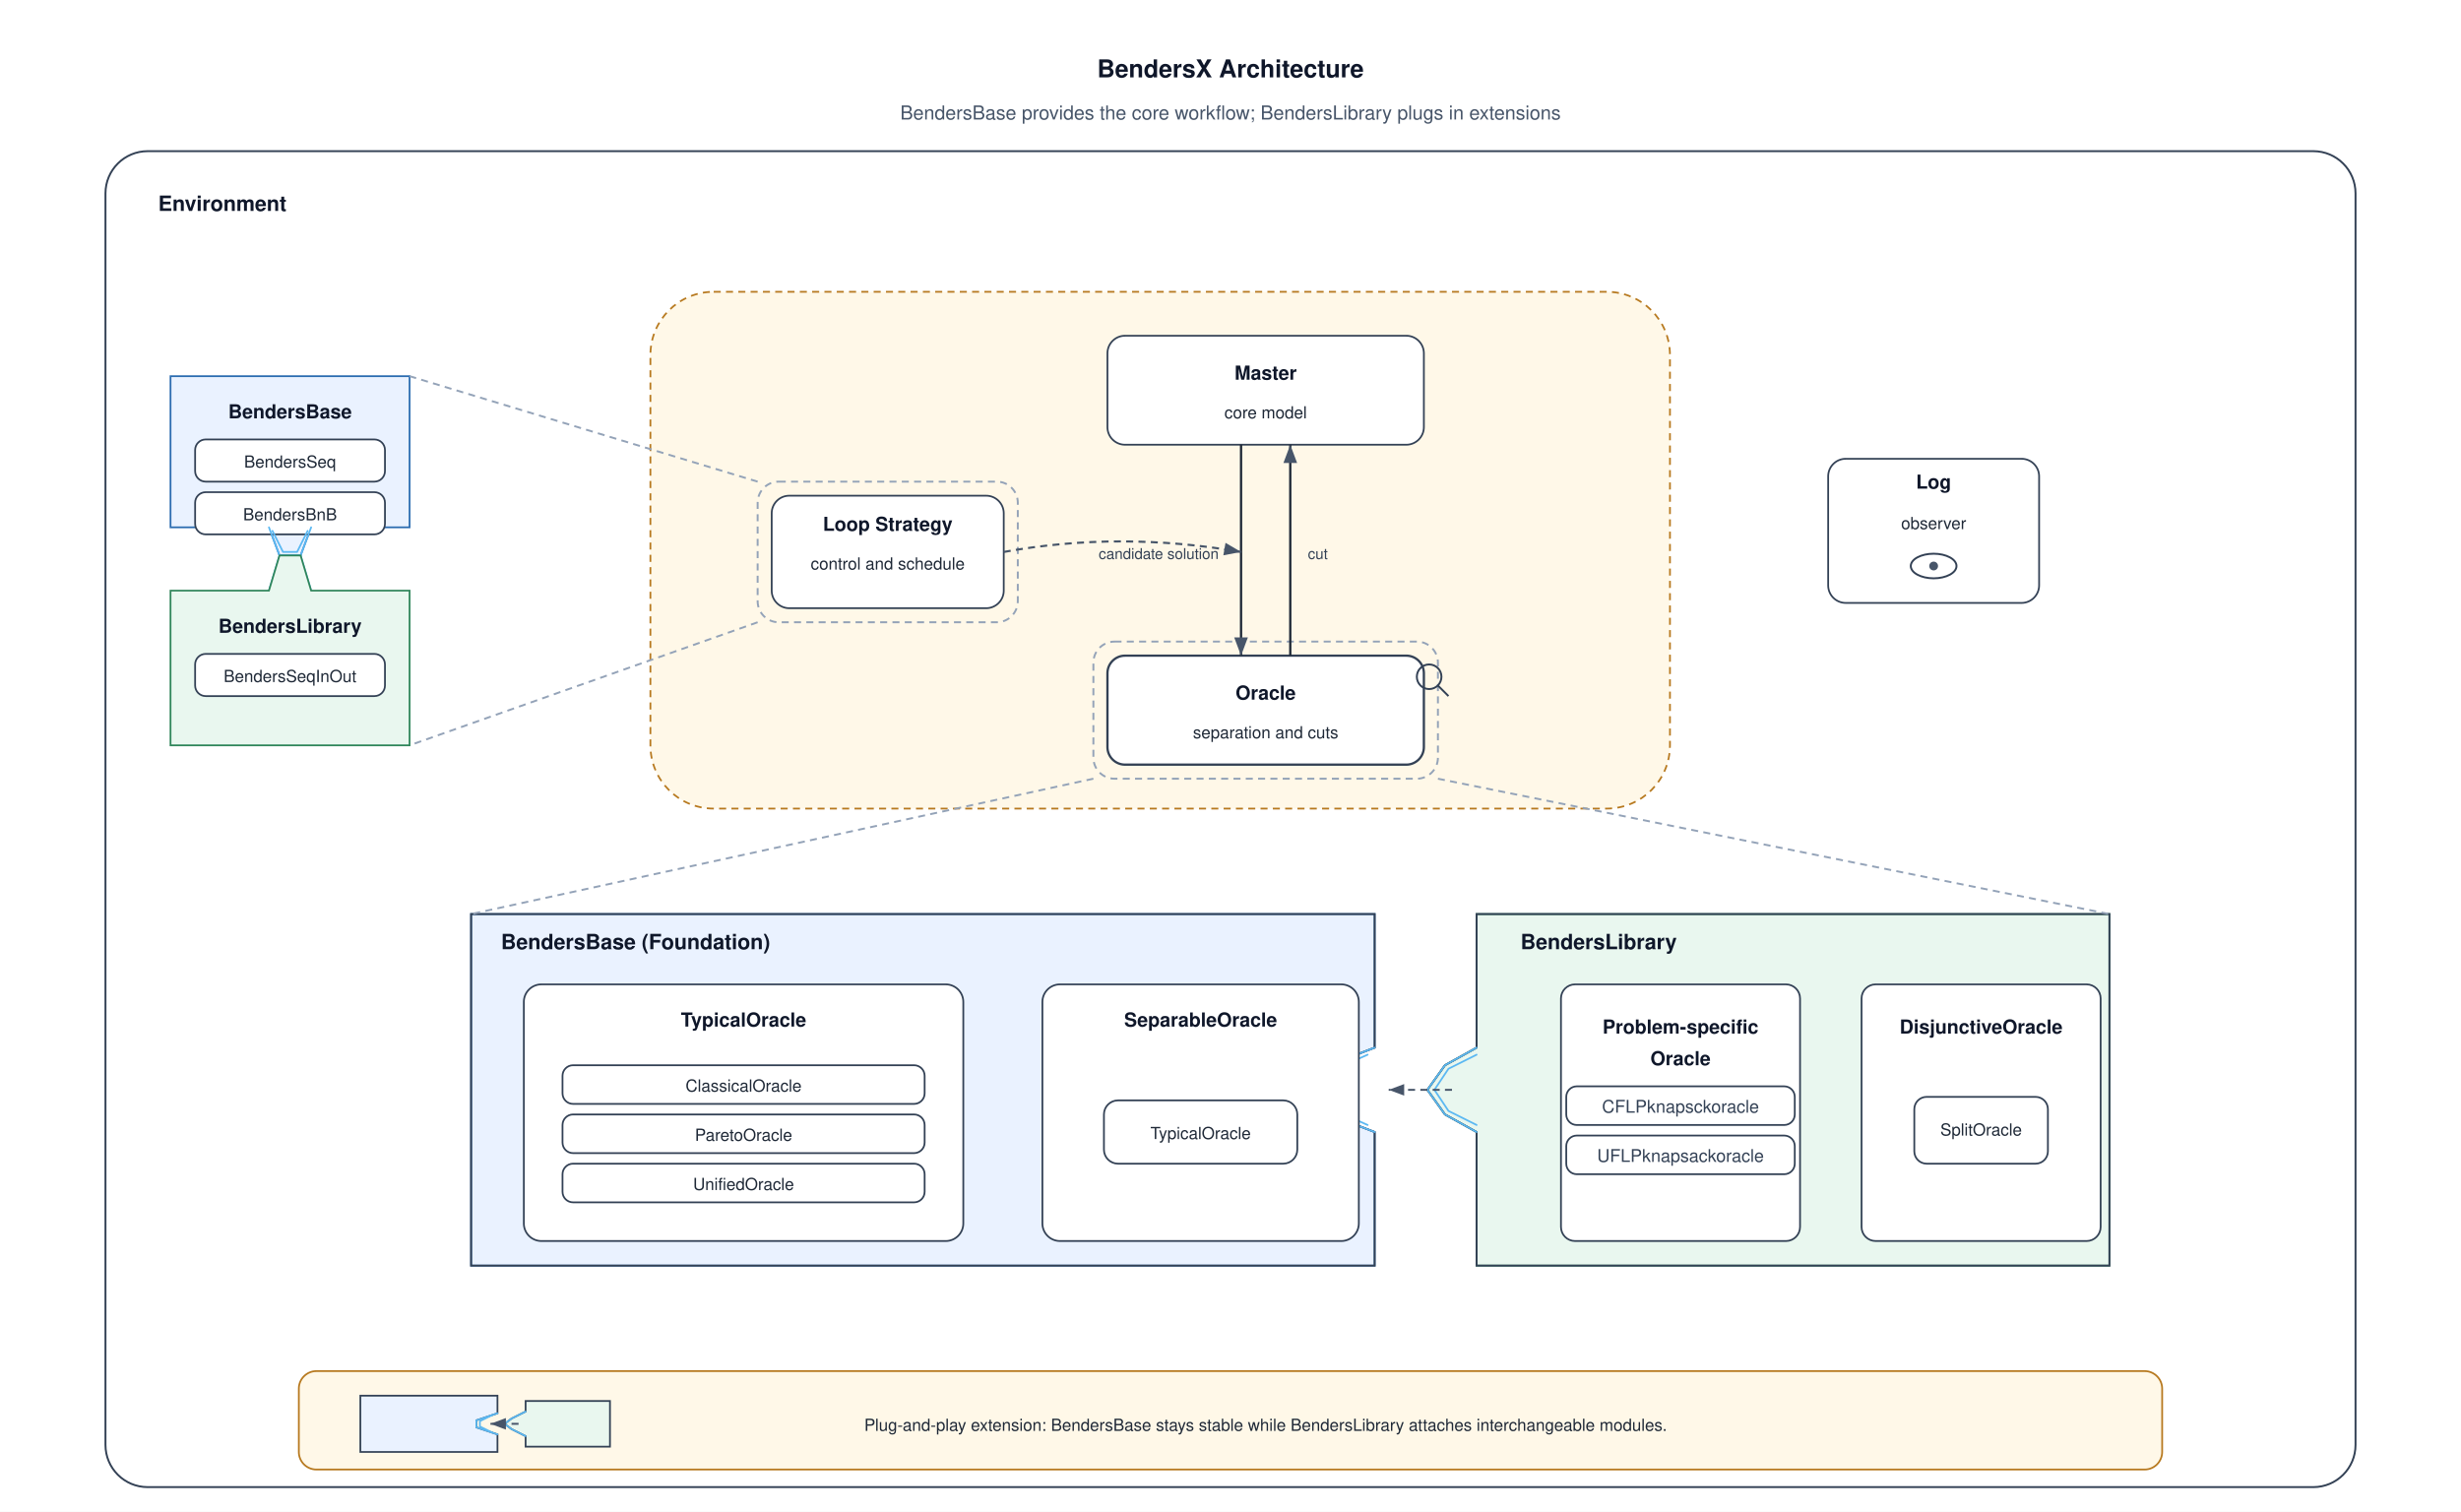
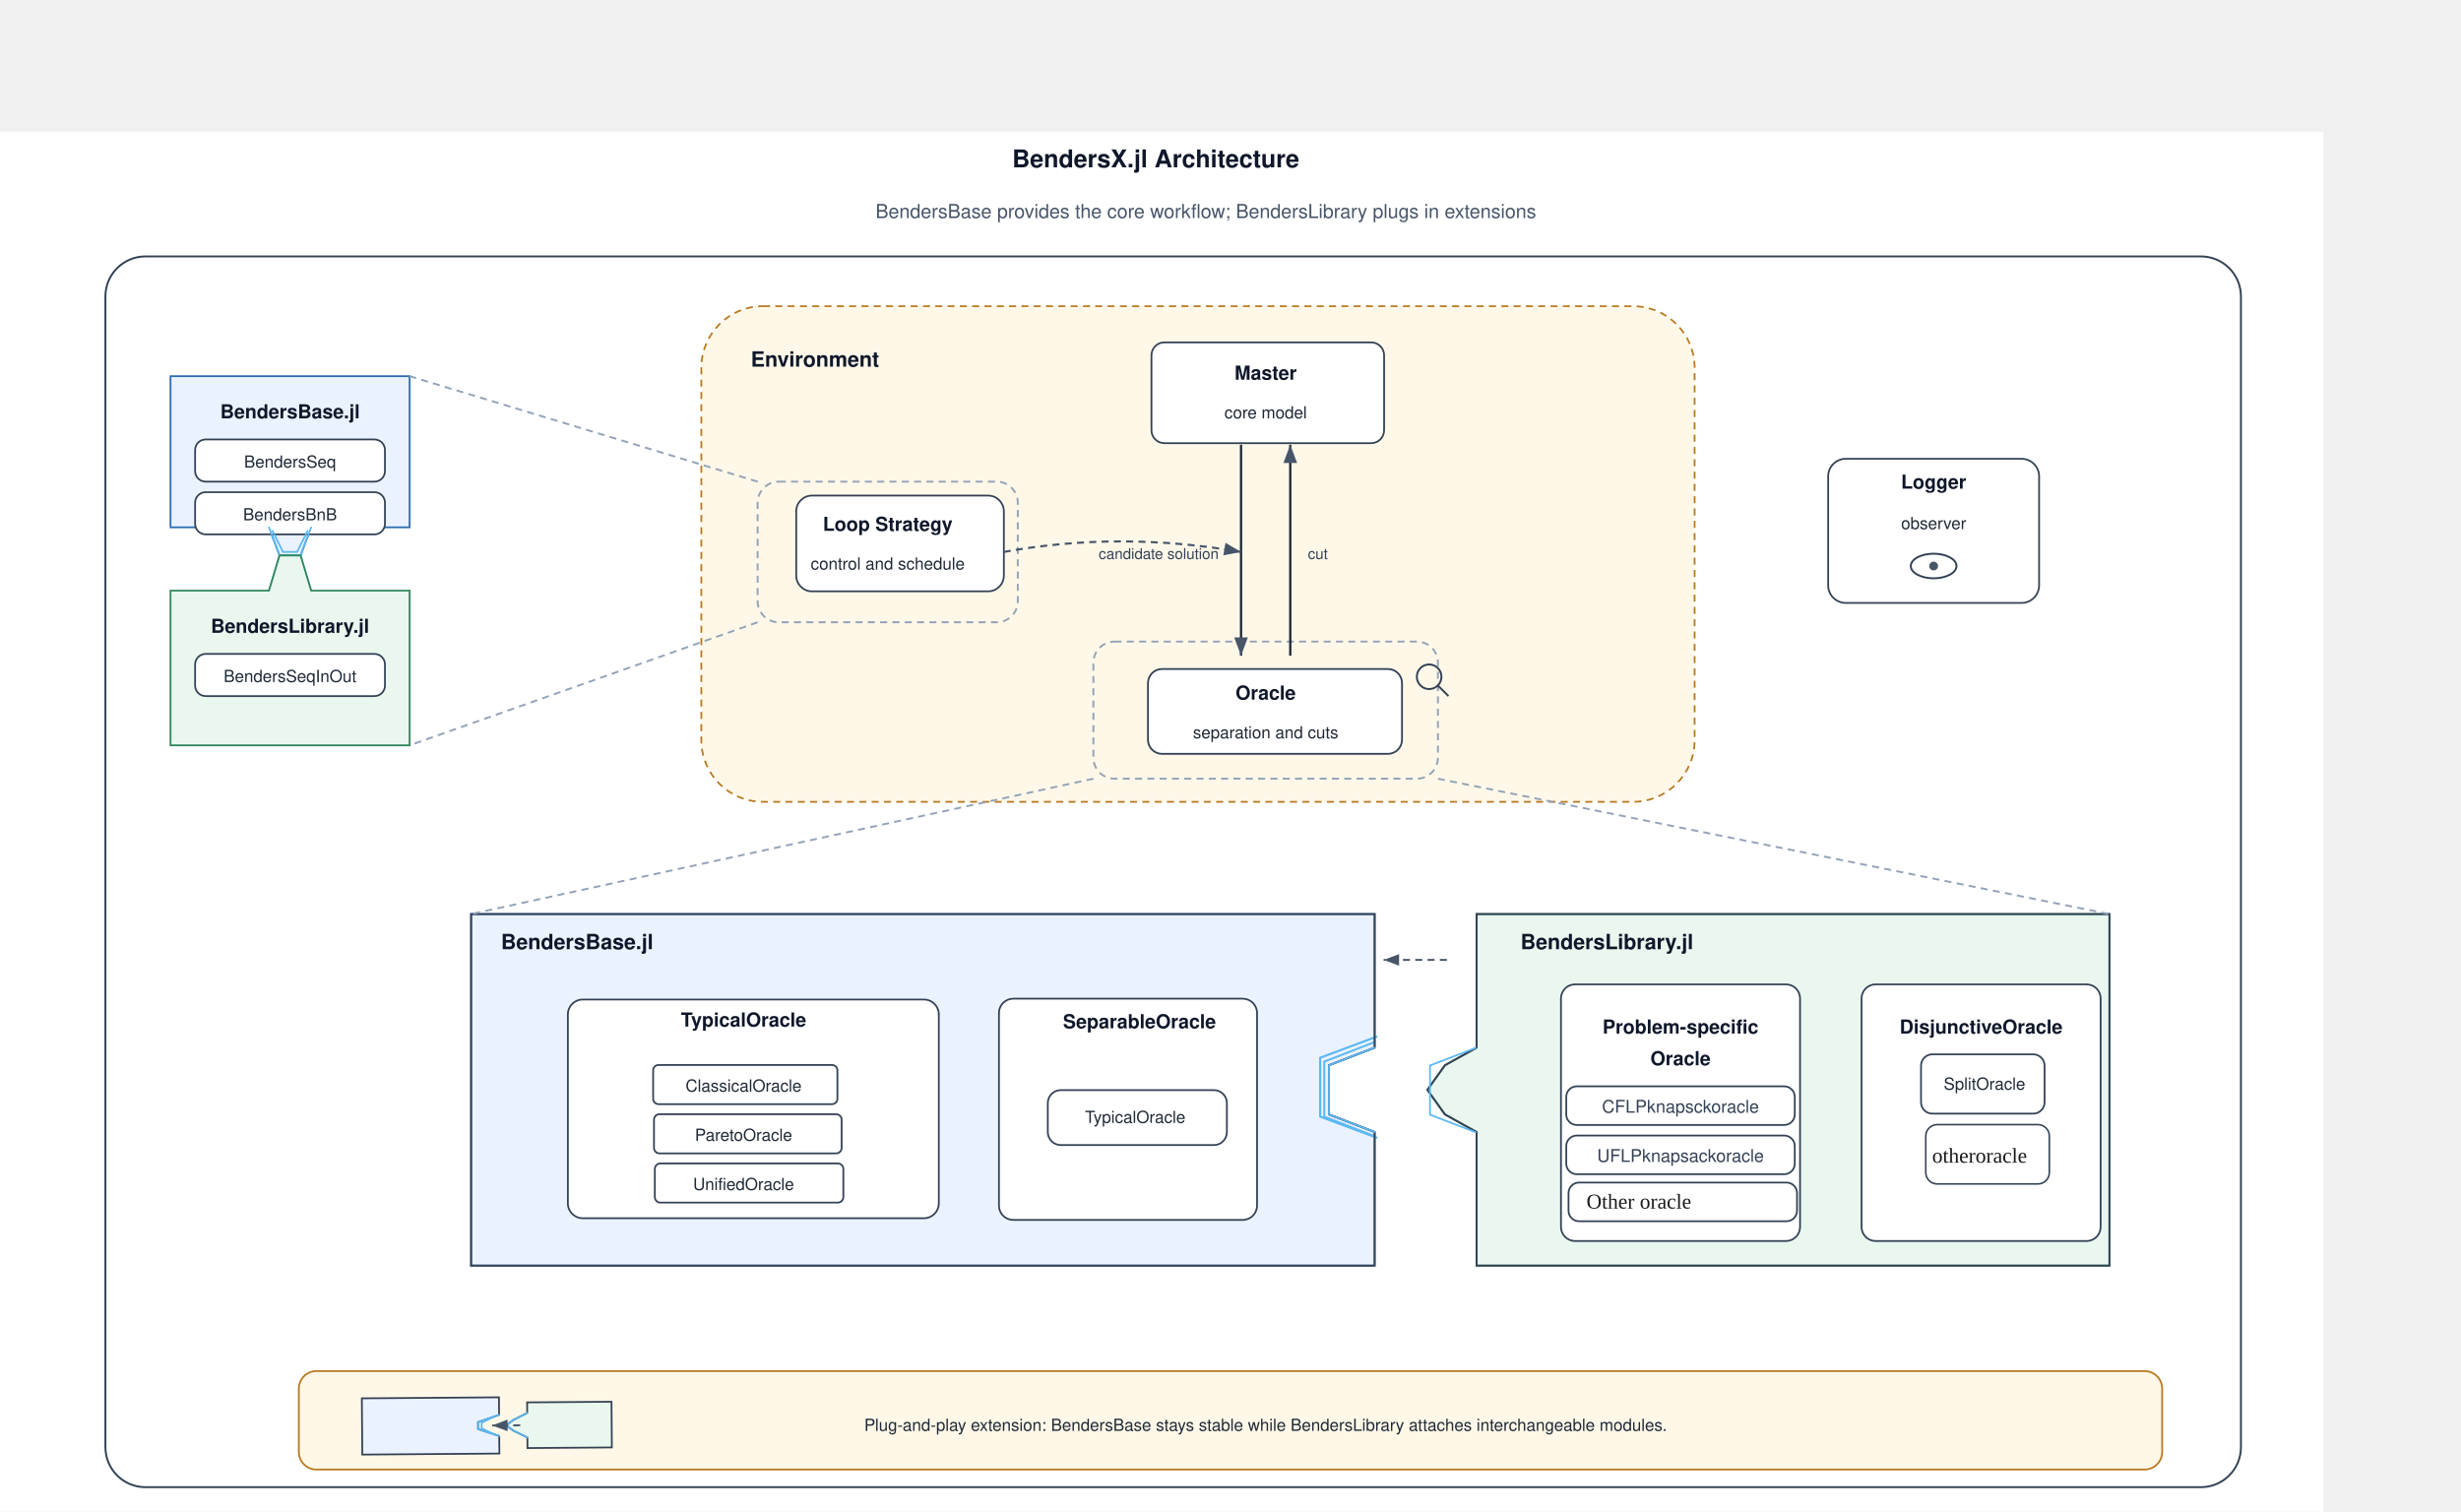
- <svg xmlns="http://www.w3.org/2000/svg" width="1400" height="860" viewBox="0 0 1400 860">
-   <defs>
-     <style>
+ <svg xmlns="http://www.w3.org/2000/svg" width="1400" height="860" viewBox="0 0 1400 860" version="1.1" id="svg50">
+   <defs id="defs1">
+     <rect x="1113.652" y="615.528" width="6.281" height="22.225" id="rect51" />
+     <style id="style1">
      .title {
        font-family: "Helvetica", Arial, sans-serif;
        font-size: 14px;
        font-weight: 700;
        fill: #0F172A;
      }

      .subtitle {
        font-family: "Helvetica", Arial, sans-serif;
        font-size: 11px;
        fill: #475569;
      }

      .cluster-title {
        font-family: "Helvetica", Arial, sans-serif;
        font-size: 12px;
        font-weight: 700;
        fill: #0F172A;
      }

      .box-title {
        font-family: "Helvetica", Arial, sans-serif;
        font-size: 11px;
        font-weight: 700;
        fill: #0F172A;
      }

      .box-text {
        font-family: "Helvetica", Arial, sans-serif;
        font-size: 9.5px;
        fill: #1F2937;
      }

      .label {
        font-family: "Helvetica", Arial, sans-serif;
        font-size: 8.5px;
        fill: #334155;
      }

      .outer {
        fill: none;
        stroke: #334155;
        stroke-width: 1.1;
      }

      .loop {
        fill: #FFF8E8;
        stroke: #B7791F;
        stroke-width: 1.0;
        stroke-dasharray: 4 3;
      }

      .base {
        fill: #EAF2FF;
        stroke: #2B6CB0;
        stroke-width: 1.0;
      }

      .ext {
        fill: #E9F7EF;
        stroke: #2F855A;
        stroke-width: 1.0;
      }

      .box {
        fill: #FFFFFF;
        stroke: #334155;
        stroke-width: 1.0;
      }

      .band {
        fill: #FFF8E8;
        stroke: #B7791F;
        stroke-width: 1.0;
      }

      .arrow {
        stroke: #1F2937;
        stroke-width: 1.3;
        fill: none;
        marker-end: url(#arrow);
      }

      .arrow-dashed {
        stroke: #475569;
        stroke-width: 1.2;
        fill: none;
        stroke-dasharray: 4 3;
        marker-end: url(#arrow);
      }

      .zoom-line {
        stroke: #94A3B8;
        stroke-width: 1.1;
        fill: none;
        stroke-dasharray: 4 3;
      }

      .zoom-focus {
        fill: none;
        stroke: #94A3B8;
        stroke-width: 1.1;
        stroke-dasharray: 4 3;
      }

      .iface-line {
        fill: none;
        stroke: #5BB8F2;
        stroke-width: 1.0;
        stroke-linecap: round;
        stroke-linejoin: round;
      }
    </style>
    <marker id="arrow" markerWidth="8" markerHeight="8" refX="8" refY="3" orient="auto" markerUnits="strokeWidth">
-       <path d="M0,0 L8,3 L0,6 Z" fill="#475569" />
+       <path d="M0,0 L8,3 L0,6 Z" fill="#475569" id="path1" />
    </marker>
  </defs>
-   <rect x="0" y="0" width="1400" height="860" fill="#FFFFFF" />
-   <text x="700" y="44" text-anchor="middle" class="title">BendersX Architecture</text>
-   <text x="700" y="68" text-anchor="middle" class="subtitle">BendersBase provides the core workflow; BendersLibrary
-     plugs in extensions</text>
-   <rect x="60" y="86" width="1280" height="760" rx="24" class="outer" />
-   <text x="90" y="120" class="cluster-title">Environment</text>
-   <rect x="370" y="166" width="580" height="294" rx="36" class="loop" />
-   <rect x="630" y="191" width="180" height="62" rx="10" class="box" />
-   <text x="720" y="216" text-anchor="middle" class="box-title">Master</text>
-   <text x="720" y="238" text-anchor="middle" class="box-text">core model</text>
-   <rect x="439" y="282" width="132" height="64" rx="10" class="box" />
-   <text x="505" y="302" text-anchor="middle" class="box-title">Loop Strategy</text>
-   <text x="505" y="324" text-anchor="middle" class="box-text">control and schedule</text>
-   <rect x="431" y="274" width="148" height="80" rx="12" class="zoom-focus" />
-   <rect x="630" y="373" width="180" height="62" rx="10" class="box" style="stroke-width:1.3" />
-   <text x="720" y="398" text-anchor="middle" class="box-title">Oracle</text>
-   <text x="720" y="420" text-anchor="middle" class="box-text">separation and cuts</text>
-   <rect x="622" y="365" width="196" height="78" rx="12" class="zoom-focus" />
-   <circle cx="813" cy="385" r="7" fill="none" stroke="#334155" stroke-width="1.1" />
-   <path d="M818,390 L824,396" stroke="#334155" stroke-width="1.1" fill="none" />
-   <rect x="1040" y="261" width="120" height="82" rx="10" class="box" />
-   <text x="1100" y="278" text-anchor="middle" class="box-title">Log</text>
-   <text x="1100" y="301" text-anchor="middle" class="box-text">observer</text>
-   <ellipse cx="1100" cy="322" rx="13" ry="7" fill="none" stroke="#334155" stroke-width="1.1" />
-   <circle cx="1100" cy="322" r="2.5" fill="#475569" />
-   <path d="M706,253 L706,373" class="arrow" />
-   <text x="625" y="318" class="label">candidate solution</text>
-   <path d="M734,373 L734,253" class="arrow" />
-   <text x="744" y="318" class="label">cut</text>
-   <path d="M571,314 C615,306 660,306 706,314" class="arrow-dashed" />
-   <path d="M97,214 L233,214 L233,300 L177,300 L171,316 L159,316 L153,300 L97,300 Z" class="base" />
-   <text x="165" y="238" text-anchor="middle" class="box-title">BendersBase</text>
-   <rect x="111" y="250" width="108" height="24" rx="6" class="box" />
-   <text x="165" y="266" text-anchor="middle" class="box-text">BendersSeq</text>
-   <rect x="111" y="280" width="108" height="24" rx="6" class="box" />
-   <text x="165" y="296" text-anchor="middle" class="box-text">BendersBnB</text>
-   <path d="M177,300 L171,316 L159,316 L153,300" class="iface-line" />
-   <path d="M175,302 L169,314 L161,314 L155,302" class="iface-line" />
-   <path d="M153,336 L159,316 L171,316 L177,336" class="iface-line" />
-   <path d="M155,334 L161,318 L169,318 L175,334" class="iface-line" />
-   <path d="M165,346 L165,320" stroke="#475569" stroke-width="1.1" stroke-dasharray="4 3" fill="none" marker-end="url(#arrow)" />
-   <path d="M97,336 L153,336 L159,316 L171,316 L177,336 L233,336 L233,424 L97,424 Z" class="ext" />
-   <text x="165" y="360" text-anchor="middle" class="box-title">BendersLibrary</text>
-   <rect x="111" y="372" width="108" height="24" rx="6" class="box" />
-   <text x="165" y="388" text-anchor="middle" class="box-text">BendersSeqInOut</text>
-   <path d="M268,520 L782,520 L782,596 L756,606 L756,634 L782,644 L782,720 L268,720 Z" class="base" />
-   <path d="M268,520 L782,520 L782,596 L756,606 L756,634 L782,644 L782,720 L268,720 Z" class="outer" />
-   <path d="M782,596 L756,606 L756,634 L782,644" class="iface-line" />
-   <path d="M778,600 L760,608 L760,632 L778,640" class="iface-line" />
-   <text x="285" y="540" class="cluster-title">BendersBase (Foundation)</text>
-   <rect x="298" y="560" width="250" height="146" rx="10" class="box" />
-   <text x="423" y="584" text-anchor="middle" class="box-title">TypicalOracle</text>
-   <rect x="320" y="606" width="206" height="22" rx="6" class="box" />
-   <text x="423" y="621" text-anchor="middle" class="box-text">ClassicalOracle</text>
-   <rect x="320" y="634" width="206" height="22" rx="6" class="box" />
-   <text x="423" y="649" text-anchor="middle" class="box-text">ParetoOracle</text>
-   <rect x="320" y="662" width="206" height="22" rx="6" class="box" />
-   <text x="423" y="677" text-anchor="middle" class="box-text">UnifiedOracle</text>
-   <rect x="593" y="560" width="180" height="146" rx="10" class="box" />
-   <text x="683" y="584" text-anchor="middle" class="box-title">SeparableOracle</text>
-   <rect x="628" y="626" width="110" height="36" rx="8" class="box" />
-   <text x="683" y="648" text-anchor="middle" class="box-text">TypicalOracle</text>
-   <path d="M840,520 L1200,520 L1200,720 L840,720 L840,644 L822,634 L812,620 L822,606 L840,596 Z" class="ext" />
-   <path d="M840,520 L1200,520 L1200,720 L840,720 L840,644 L822,634 L812,620 L822,606 L840,596 Z" class="outer" />
-   <path d="M840,596 L822,606 L812,620 L822,634 L840,644" class="iface-line" />
-   <path d="M840,600 L824,608 L816,620 L824,632 L840,640" class="iface-line" />
-   <path d="M826,620 L790,620" stroke="#475569" stroke-width="1.1" stroke-dasharray="4 3" fill="none" marker-end="url(#arrow)" />
-   <text x="865" y="540" class="cluster-title">BendersLibrary</text>
-   <rect x="888" y="560" width="136" height="146" rx="8" class="box" />
-   <text x="956" y="588" text-anchor="middle" class="box-title">Problem-specific</text>
-   <text x="956" y="606" text-anchor="middle" class="box-title">Oracle</text>
-   <rect x="891" y="618" width="130" height="22" rx="6" class="box" />
-   <text x="956" y="633" text-anchor="middle" class="label" style="font-size:10px;">CFLPknapsckoracle</text>
-   <rect x="891" y="646" width="130" height="22" rx="6" class="box" />
-   <text x="956" y="661" text-anchor="middle" class="label" style="font-size:10px;">UFLPknapsackoracle</text>
-   <rect x="1059" y="560" width="136" height="146" rx="8" class="box" />
-   <text x="1127" y="588" text-anchor="middle" class="box-title">DisjunctiveOracle</text>
-   <rect x="1089" y="624" width="76" height="38" rx="7" class="box" />
-   <text x="1127" y="646" text-anchor="middle" class="box-text">SplitOracle</text>
-   <path d="M431,274 L233,214" class="zoom-line" />
-   <path d="M431,354 L233,424" class="zoom-line" />
-   <path d="M622,443 L268,520" class="zoom-line" />
-   <path d="M818,443 L1200,520" class="zoom-line" />
-   <rect x="170" y="780" width="1060" height="56" rx="10" class="band" />
-   <g transform="translate(205,786)">
-     <path d="M0,8 L78,8 L78,18 L66,22 L66,26 L78,30 L78,40 L0,40 Z" fill="#EAF2FF" stroke="#334155" stroke-width="1.0" />
-     <path d="M78,18 L66,22 L66,26 L78,30" class="iface-line" />
-     <path d="M75,19 L68,22.5 L68,25.5 L75,29" class="iface-line" />
-     <path d="M94,11 L142,11 L142,37 L94,37 L94,31 L86,27 L82,24 L86,21 L94,17 Z" fill="#E9F7EF" stroke="#334155" stroke-width="1.0" />
-     <path d="M94,17 L86,21 L82,24 L86,27 L94,31" class="iface-line" />
-     <path d="M90,24 L74,24" stroke="#475569" stroke-width="1.1" stroke-dasharray="4 3" fill="none" marker-end="url(#arrow)" />
+   <rect x="0" y="74.888" width="1321.73" height="785.112" fill="#ffffff" id="rect1" style="stroke-width:0.928" />
+   <text x="657.483" y="95.213" text-anchor="middle" class="title" id="text1">BendersX.jl Architecture</text>
+   <text x="685.989" y="124.045" text-anchor="middle" class="subtitle" id="text2">BendersBase provides the core workflow; BendersLibrary plugs in extensions</text>
+   <rect x="59.964" y="145.874" width="1214.847" height="700.161" rx="22.778" class="outer" id="rect2" />
+   <rect x="398.972" y="174.197" width="565.056" height="281.955" rx="35.072" class="loop" id="rect3" />
+   <text x="427.127" y="208.59" class="cluster-title" id="text3-1" style="font-weight:700;font-size:12px;font-family:Helvetica, Arial, sans-serif;fill:#0f172a">Environment</text>
+   <rect x="655.036" y="194.777" width="132.344" height="57.344" rx="7.352" class="box" id="rect4" />
+   <text x="720" y="216" text-anchor="middle" class="box-title" id="text4">Master</text>
+   <text x="720" y="238" text-anchor="middle" class="box-text" id="text5">core model</text>
+   <rect x="452.948" y="281.936" width="118.116" height="54.464" rx="8.948" class="box" id="rect5" />
+   <text x="505" y="302" text-anchor="middle" class="box-title" id="text6">Loop Strategy</text>
+   <text x="505" y="324" text-anchor="middle" class="box-text" id="text7">control and schedule</text>
+   <rect x="431" y="274" width="148" height="80" rx="12" class="zoom-focus" id="rect7" />
+   <rect x="653.055" y="380.594" width="144.519" height="48.261" rx="8.029" class="box" style="stroke-width:1.028" id="rect8" />
+   <text x="720" y="398" text-anchor="middle" class="box-title" id="text8">Oracle</text>
+   <text x="720" y="420" text-anchor="middle" class="box-text" id="text9">separation and cuts</text>
+   <rect x="622" y="365" width="196" height="78" rx="12" class="zoom-focus" id="rect9" />
+   <circle cx="813" cy="385" r="7" fill="none" stroke="#334155" stroke-width="1.1" id="circle9" />
+   <path d="M818,390 L824,396" stroke="#334155" stroke-width="1.1" fill="none" id="path9" />
+   <rect x="1040" y="261" width="120" height="82" rx="10" class="box" id="rect10" />
+   <text x="1100" y="278" text-anchor="middle" class="box-title" id="text10">Logger</text>
+   <text x="1100" y="301" text-anchor="middle" class="box-text" id="text11">observer</text>
+   <ellipse cx="1100" cy="322" rx="13" ry="7" fill="none" stroke="#334155" stroke-width="1.1" id="ellipse11" />
+   <circle cx="1100" cy="322" r="2.5" fill="#475569" id="circle11" />
+   <path d="M706,253 L706,373" class="arrow" id="path11" />
+   <text x="625" y="318" class="label" id="text12">candidate solution</text>
+   <path d="M734,373 L734,253" class="arrow" id="path12" />
+   <text x="744" y="318" class="label" id="text13">cut</text>
+   <path d="M571,314 C615,306 660,306 706,314" class="arrow-dashed" id="path13" />
+   <path d="M97,214 L233,214 L233,300 L177,300 L171,316 L159,316 L153,300 L97,300 Z" class="base" id="path14" />
+   <text x="165" y="238" text-anchor="middle" class="box-title" id="text14">BendersBase.jl</text>
+   <rect x="111" y="250" width="108" height="24" rx="6" class="box" id="rect14" />
+   <text x="165" y="266" text-anchor="middle" class="box-text" id="text15">BendersSeq</text>
+   <rect x="111" y="280" width="108" height="24" rx="6" class="box" id="rect15" />
+   <text x="165" y="296" text-anchor="middle" class="box-text" id="text16">BendersBnB</text>
+   <path d="M177,300 L171,316 L159,316 L153,300" class="iface-line" id="path16" />
+   <path d="M175,302 L169,314 L161,314 L155,302" class="iface-line" id="path17" />
+   <path d="M153,336 L159,316 L171,316 L177,336" class="iface-line" id="path18" />
+   <path d="M155,334 L161,318 L169,318 L175,334" class="iface-line" id="path19" />
+   <path d="M165,346 L165,320" stroke="#475569" stroke-width="1.1" stroke-dasharray="4 3" fill="none" marker-end="url(#arrow)" id="path20" />
+   <path d="M97,336 L153,336 L159,316 L171,316 L177,336 L233,336 L233,424 L97,424 Z" class="ext" id="path21" />
+   <text x="165" y="360" text-anchor="middle" class="box-title" id="text21">BendersLibrary.jl</text>
+   <rect x="111" y="372" width="108" height="24" rx="6" class="box" id="rect21" />
+   <text x="165" y="388" text-anchor="middle" class="box-text" id="text22">BendersSeqInOut</text>
+   <path d="M268,520 L782,520 L782,596 L756,606 L756,634 L782,644 L782,720 L268,720 Z" class="base" id="path22" />
+   <path d="m 783.078,589.765 -32.066,11.968 v 33.511 l 32.066,11.968" class="iface-line" id="path24-4-5" style="fill:none;stroke:#5bb8f2;stroke-width:1.215;stroke-linecap:round;stroke-linejoin:round" />
+   <path d="m 782.118,592.747 -28.786,11.184 V 635.248 l 28.786,11.184" class="iface-line" id="path24-4-2" style="fill:none;stroke:#5bb8f2;stroke-width:1.113;stroke-linecap:round;stroke-linejoin:round" />
+   <path d="M268,520 L782,520 L782,596 L756,606 L756,634 L782,644 L782,720 L268,720 Z" class="outer" id="path23" />
+   <path d="M782,596 L756,606 L756,634 L782,644" class="iface-line" id="path24" />
+   <text x="285" y="540" class="cluster-title" id="text25">BendersBase.jl</text>
+   <rect x="323.048" y="568.621" width="211.017" height="124.41" rx="8.441" class="box" id="rect25" />
+   <text x="423" y="584" text-anchor="middle" class="box-title" id="text26">TypicalOracle</text>
+   <rect x="371.556" y="605.859" width="104.821" height="22.282" rx="3.053" class="box" id="rect26" />
+   <text x="423" y="621" text-anchor="middle" class="box-text" id="text27">ClassicalOracle</text>
+   <rect x="372.042" y="633.862" width="106.748" height="22.276" rx="3.109" class="box" id="rect27" />
+   <text x="423" y="649" text-anchor="middle" class="box-text" id="text28">ParetoOracle</text>
+   <rect x="372.526" y="661.863" width="107.229" height="22.274" rx="3.123" class="box" id="rect28" />
+   <text x="423" y="677" text-anchor="middle" class="box-text" id="text29">UnifiedOracle</text>
+   <rect x="568.279" y="568.133" width="146.824" height="125.869" rx="8.157" class="box" id="rect29" />
+   <text x="648.213" y="584.966" text-anchor="middle" class="box-title" id="text30">SeparableOracle</text>
+   <rect x="596.061" y="620.151" width="101.89" height="31.272" rx="7.41" class="box" id="rect30" />
+   <text x="645.798" y="638.82" text-anchor="middle" class="box-text" id="text31">TypicalOracle</text>
+   <path d="M840,520 L1200,520 L1200,720 L840,720 L840,644 L822,634 L812,620 L822,606 L840,596 Z" class="ext" id="path31" />
+   <path d="M840,520 L1200,520 L1200,720 L840,720 L840,644 L822,634 L812,620 L822,606 L840,596 Z" class="outer" id="path32" />
+   <path d="m 839.489,596.14 -26,10 v 28 l 26,10" class="iface-line" id="path24-4" style="fill:none;stroke:#5bb8f2;stroke-width:1;stroke-linecap:round;stroke-linejoin:round" />
+   <path d="m 823.101,546.079 h -36" stroke="#475569" stroke-width="1.1" stroke-dasharray="4, 3" fill="none" marker-end="url(#arrow)" id="path35" />
+   <text x="865" y="540" class="cluster-title" id="text35">BendersLibrary.jl</text>
+   <rect x="888" y="560" width="136" height="146" rx="8" class="box" id="rect35" />
+   <rect x="892.287" y="672.747" width="130" height="22" rx="6" class="box" id="rect37-3" style="fill:#ffffff;stroke:#334155;stroke-width:1" />
+   <text x="956" y="588" text-anchor="middle" class="box-title" id="text36">Problem-specific</text>
+   <text x="956" y="606" text-anchor="middle" class="box-title" id="text37">Oracle</text>
+   <rect x="891" y="618" width="130" height="22" rx="6" class="box" id="rect37" />
+   <text x="956" y="633" text-anchor="middle" class="label" style="font-size:10px;" id="text38">CFLPknapsckoracle</text>
+   <rect x="891" y="646" width="130" height="22" rx="6" class="box" id="rect38" />
+   <text x="956" y="661" text-anchor="middle" class="label" style="font-size:10px;" id="text39">UFLPknapsackoracle</text>
+   <rect x="1059" y="560" width="136" height="146" rx="8" class="box" id="rect39" />
+   <rect x="1095.521" y="639.79" width="70.296" height="33.745" rx="6.475" class="box" id="rect40-2" style="fill:#ffffff;stroke:#334155;stroke-width:0.906" />
+   <text x="1127" y="588" text-anchor="middle" class="box-title" id="text40">DisjunctiveOracle</text>
+   <rect x="1092.818" y="599.796" width="70.296" height="33.745" rx="6.475" class="box" id="rect40" />
+   <text x="1128.933" y="619.91" text-anchor="middle" class="box-text" id="text41">SplitOracle</text>
+   <path d="M431,274 L233,214" class="zoom-line" id="path41" />
+   <path d="M431,354 L233,424" class="zoom-line" id="path42" />
+   <path d="M622,443 L268,520" class="zoom-line" id="path43" />
+   <path d="M818,443 L1200,520" class="zoom-line" id="path44" />
+   <rect x="170" y="780" width="1060" height="56" rx="10" class="band" id="rect44" />
+   <g transform="rotate(-0.4290381,105268.69,-27088.1)" id="g50">
+     <path d="m 0,8 h 78 v 10 l -12,4 v 4 l 12,4 V 40 H 0 Z" fill="#eaf2ff" stroke="#334155" stroke-width="1" id="path45" />
+     <path d="m 78,18 -12,4 v 4 l 12,4" class="iface-line" id="path46" />
+     <path d="m 75,19 -7,3.5 v 3 l 7,3.5" class="iface-line" id="path47" />
+     <path d="m 94,11 h 48 V 37 H 94 v -6 l -8,-4 -4,-3 4,-3 8,-4 z" fill="#e9f7ef" stroke="#334155" stroke-width="1" id="path48" />
+     <path d="m 94,17 -8,4 -4,3 4,3 8,4" class="iface-line" id="path49" />
+     <path d="M 90,24 H 74" stroke="#475569" stroke-width="1.1" stroke-dasharray="4, 3" fill="none" marker-end="url(#arrow)" id="path50" />
  </g>
-   <text x="720" y="814" text-anchor="middle" class="box-text">Plug-and-play extension: BendersBase stays stable while
+   <text x="720" y="814" text-anchor="middle" class="box-text" id="text50">Plug-and-play extension: BendersBase stays stable while
    BendersLibrary attaches interchangeable modules.</text>
+   <text xml:space="preserve" id="text51" style="fill:#1a1a1a;text-orientation:auto;writing-mode:lr-tb;direction:ltr;white-space:pre;shape-inside:url(#rect51)" />
+   <text xml:space="preserve" style="writing-mode:lr-tb;direction:ltr;fill:#1a1a1a" x="1099.157" y="661.427" id="text52">
+     <tspan id="tspan52" x="1099.157" y="661.427">otheroracle</tspan>
+   </text>
+   <text xml:space="preserve" style="writing-mode:lr-tb;direction:ltr;fill:#1a1a1a" x="902.517" y="687.517" id="text53">
+     <tspan id="tspan53" x="902.517" y="687.517">Other oracle</tspan>
+   </text>
</svg>
